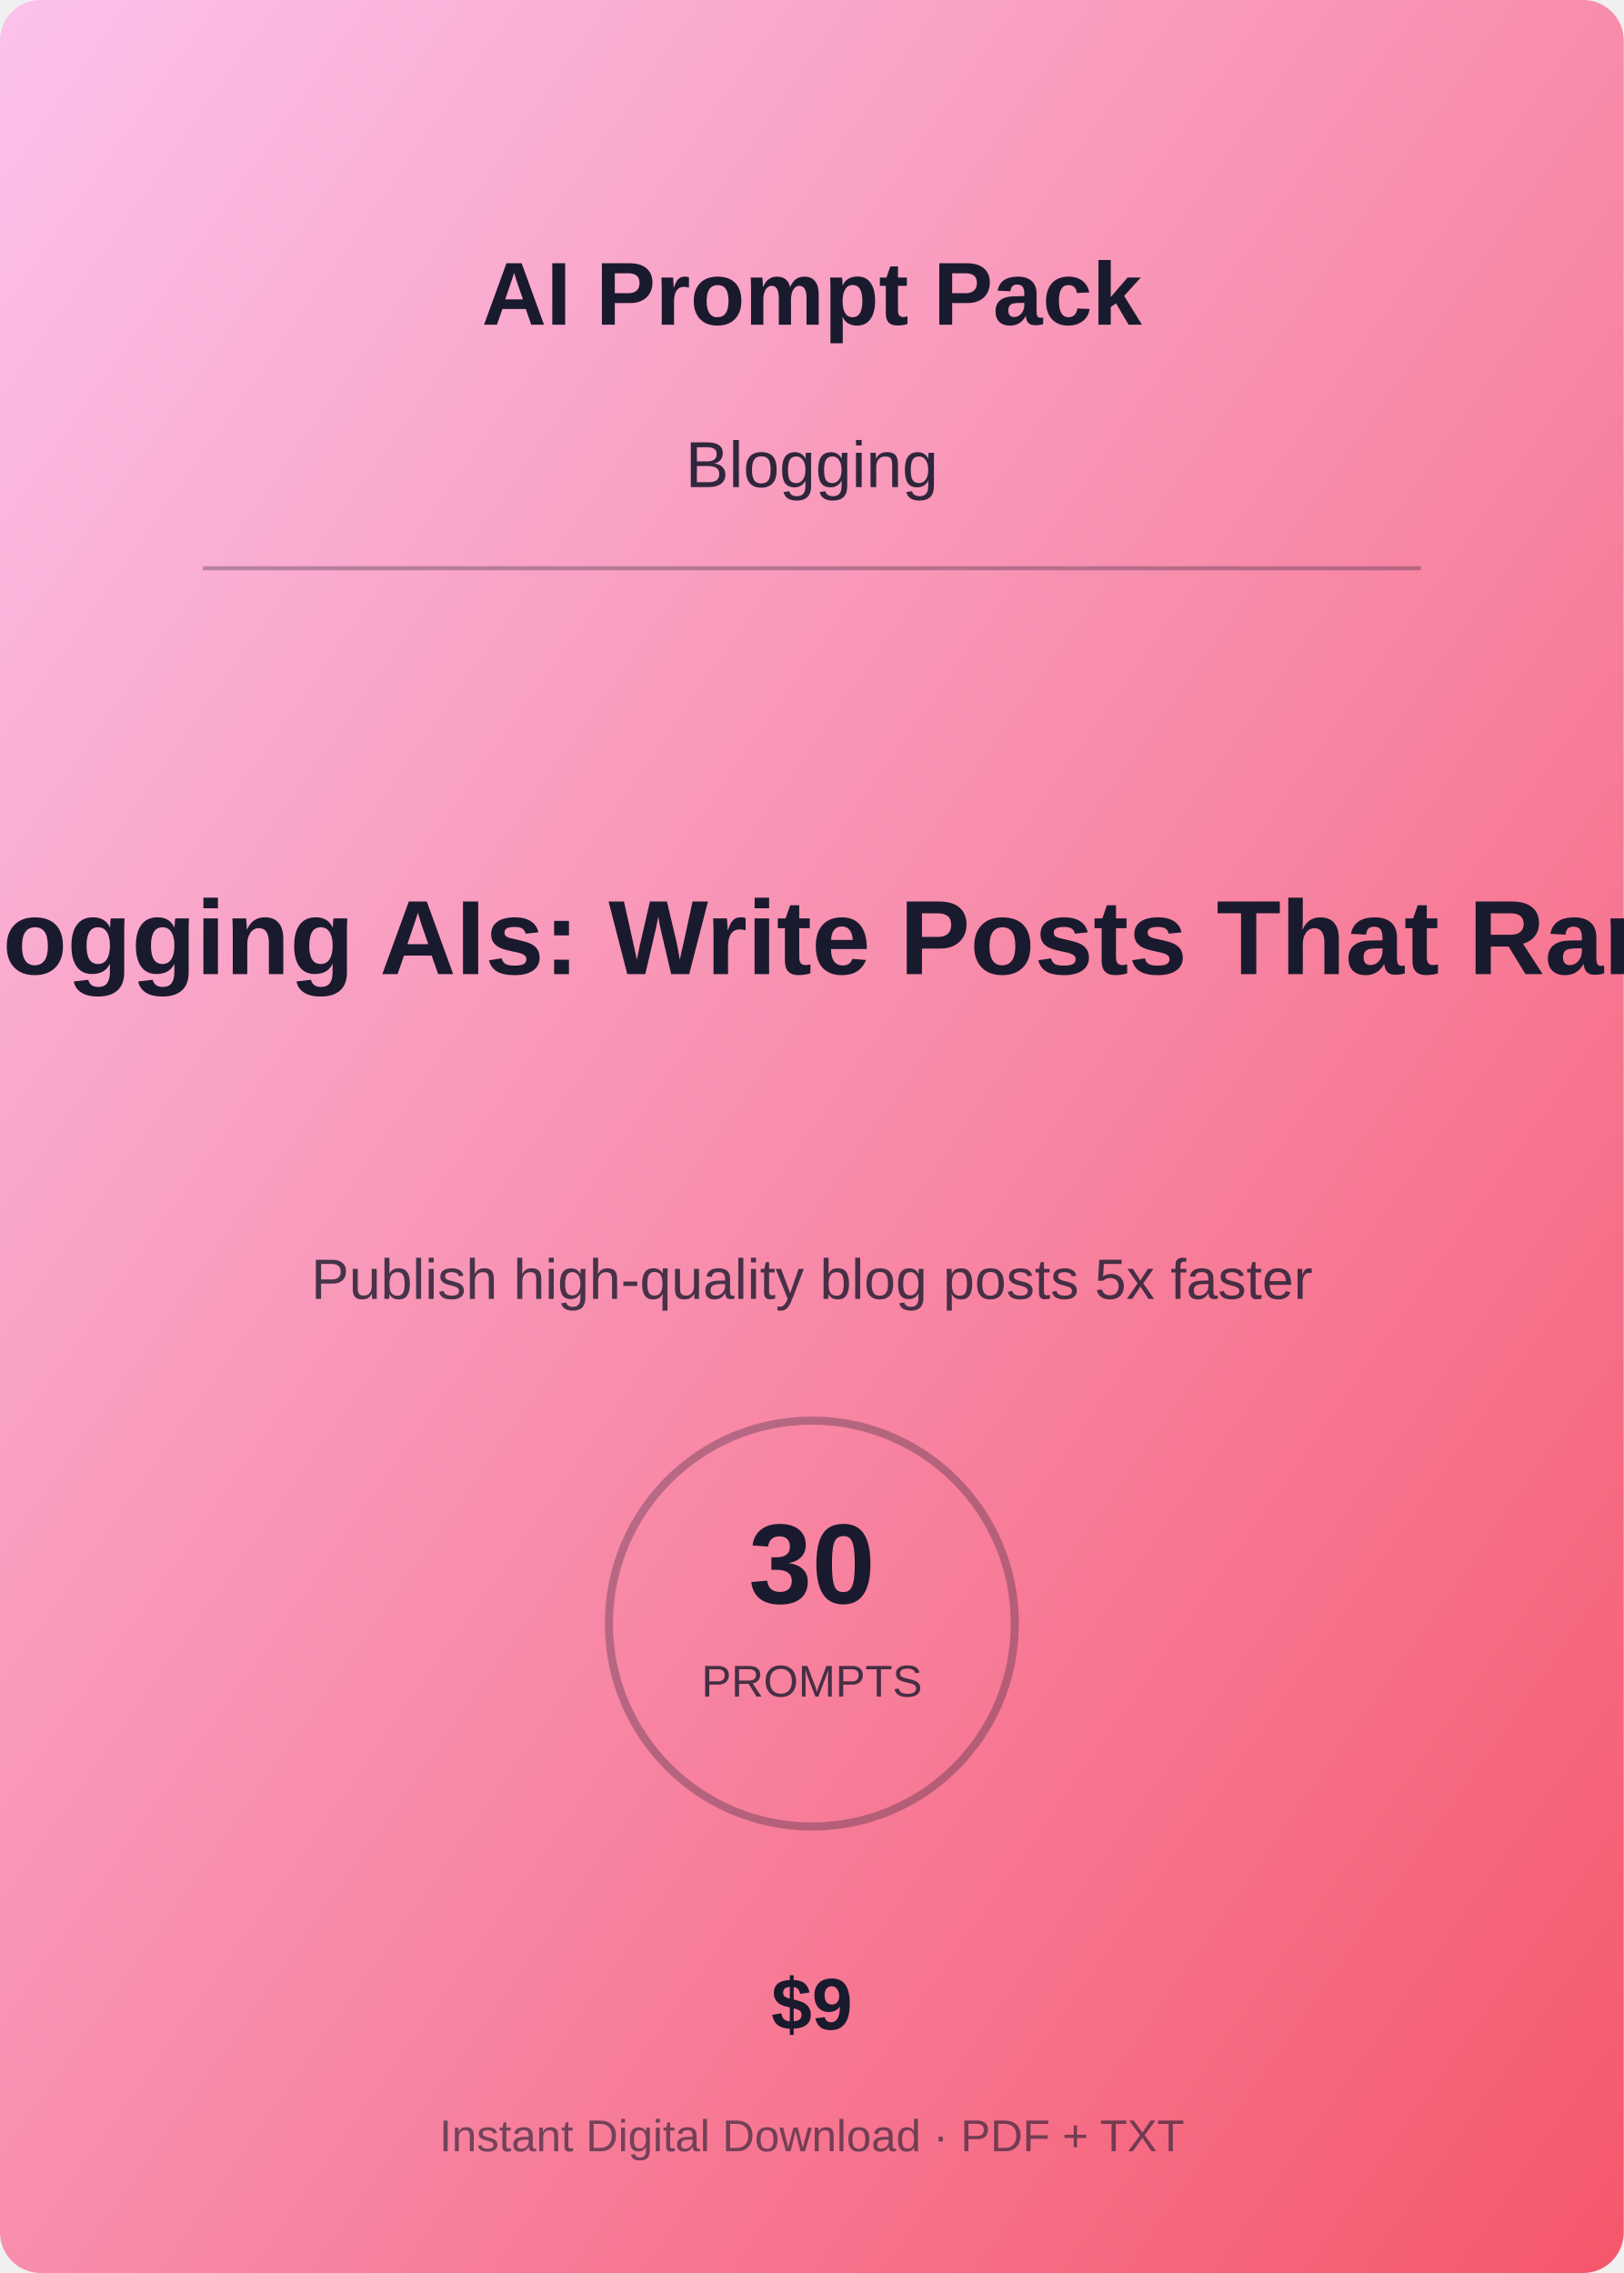
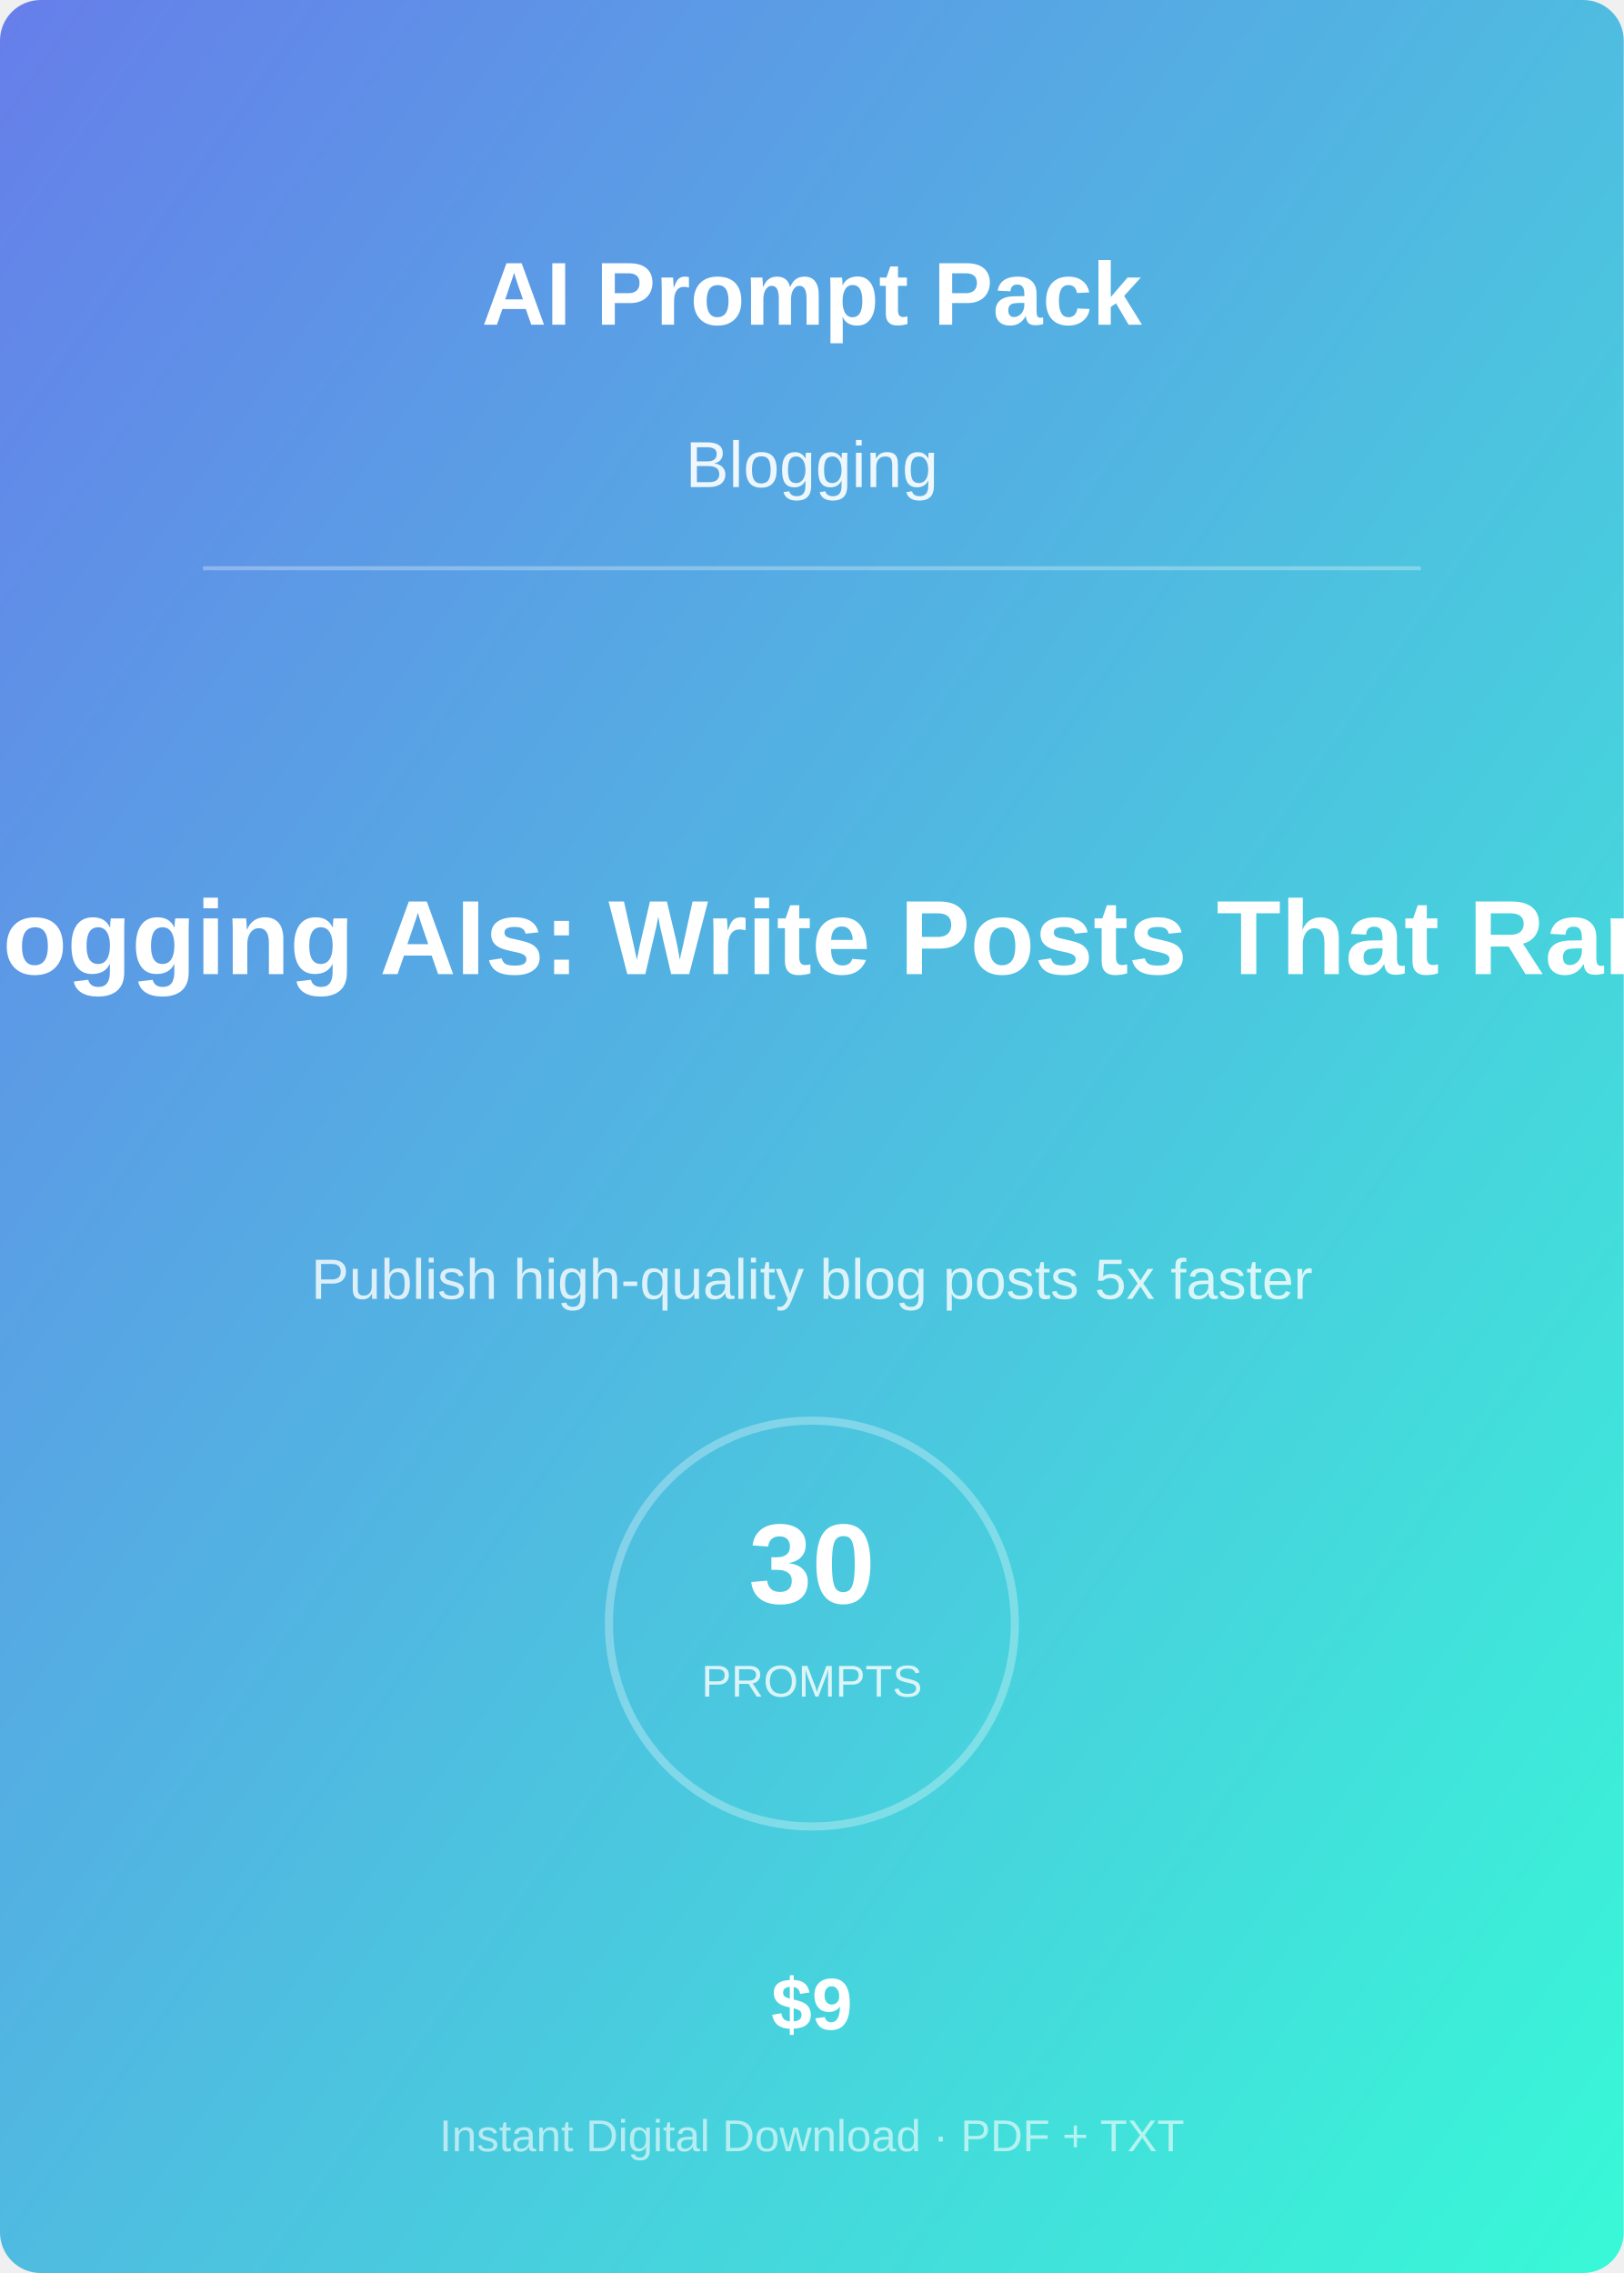
<svg xmlns="http://www.w3.org/2000/svg" viewBox="0 0 400 560">
  <defs>
    <linearGradient id="bg" x1="0%" y1="0%" x2="100%" y2="100%">
-       <stop offset="0%" style="stop-color:#fbc2eb" />
-       <stop offset="100%" style="stop-color:#f5576c" />
+       <stop offset="0%" style="stop-color:#667eea" />
+       <stop offset="100%" style="stop-color:#38f9d7" />
    </linearGradient>
  </defs>
  <rect width="400" height="560" fill="url(#bg)" rx="10" />
-   <text x="200" y="80" text-anchor="middle" font-family="Arial,sans-serif" font-size="22" font-weight="bold" fill="#1a1a2e">AI Prompt Pack</text>
-   <text x="200" y="120" text-anchor="middle" font-family="Arial,sans-serif" font-size="16" fill="#1a1a2e" opacity="0.9">Blogging</text>
-   <line x1="50" y1="140" x2="350" y2="140" stroke="#1a1a2e" stroke-width="1" opacity="0.3" />
-   <text x="200" y="240" text-anchor="middle" font-family="Arial,sans-serif" font-size="26" font-weight="bold" fill="#1a1a2e">Blogging AIs: Write Posts That Rank</text>
-   <text x="200" y="320" text-anchor="middle" font-family="Arial,sans-serif" font-size="14" fill="#1a1a2e" opacity="0.8">Publish high-quality blog posts 5x faster</text>
-   <circle cx="200" cy="400" r="50" fill="none" stroke="#1a1a2e" stroke-width="2" opacity="0.3" />
-   <text x="200" y="395" text-anchor="middle" font-family="Arial,sans-serif" font-size="28" font-weight="bold" fill="#1a1a2e">30</text>
-   <text x="200" y="418" text-anchor="middle" font-family="Arial,sans-serif" font-size="11" fill="#1a1a2e" opacity="0.8">PROMPTS</text>
-   <text x="200" y="500" text-anchor="middle" font-family="Arial,sans-serif" font-size="18" font-weight="bold" fill="#1a1a2e">$9</text>
-   <text x="200" y="530" text-anchor="middle" font-family="Arial,sans-serif" font-size="11" fill="#1a1a2e" opacity="0.6">Instant Digital Download · PDF + TXT</text>
+   <text x="200" y="80" text-anchor="middle" font-family="Arial,sans-serif" font-size="22" font-weight="bold" fill="#fff">AI Prompt Pack</text>
+   <text x="200" y="120" text-anchor="middle" font-family="Arial,sans-serif" font-size="16" fill="#fff" opacity="0.9">Blogging</text>
+   <line x1="50" y1="140" x2="350" y2="140" stroke="#fff" stroke-width="1" opacity="0.3" />
+   <text x="200" y="240" text-anchor="middle" font-family="Arial,sans-serif" font-size="26" font-weight="bold" fill="#fff">Blogging AIs: Write Posts That Rank</text>
+   <text x="200" y="320" text-anchor="middle" font-family="Arial,sans-serif" font-size="14" fill="#fff" opacity="0.8">Publish high-quality blog posts 5x faster</text>
+   <circle cx="200" cy="400" r="50" fill="none" stroke="#fff" stroke-width="2" opacity="0.3" />
+   <text x="200" y="395" text-anchor="middle" font-family="Arial,sans-serif" font-size="28" font-weight="bold" fill="#fff">30</text>
+   <text x="200" y="418" text-anchor="middle" font-family="Arial,sans-serif" font-size="11" fill="#fff" opacity="0.8">PROMPTS</text>
+   <text x="200" y="500" text-anchor="middle" font-family="Arial,sans-serif" font-size="18" font-weight="bold" fill="#fff">$9</text>
+   <text x="200" y="530" text-anchor="middle" font-family="Arial,sans-serif" font-size="11" fill="#fff" opacity="0.6">Instant Digital Download · PDF + TXT</text>
</svg>
